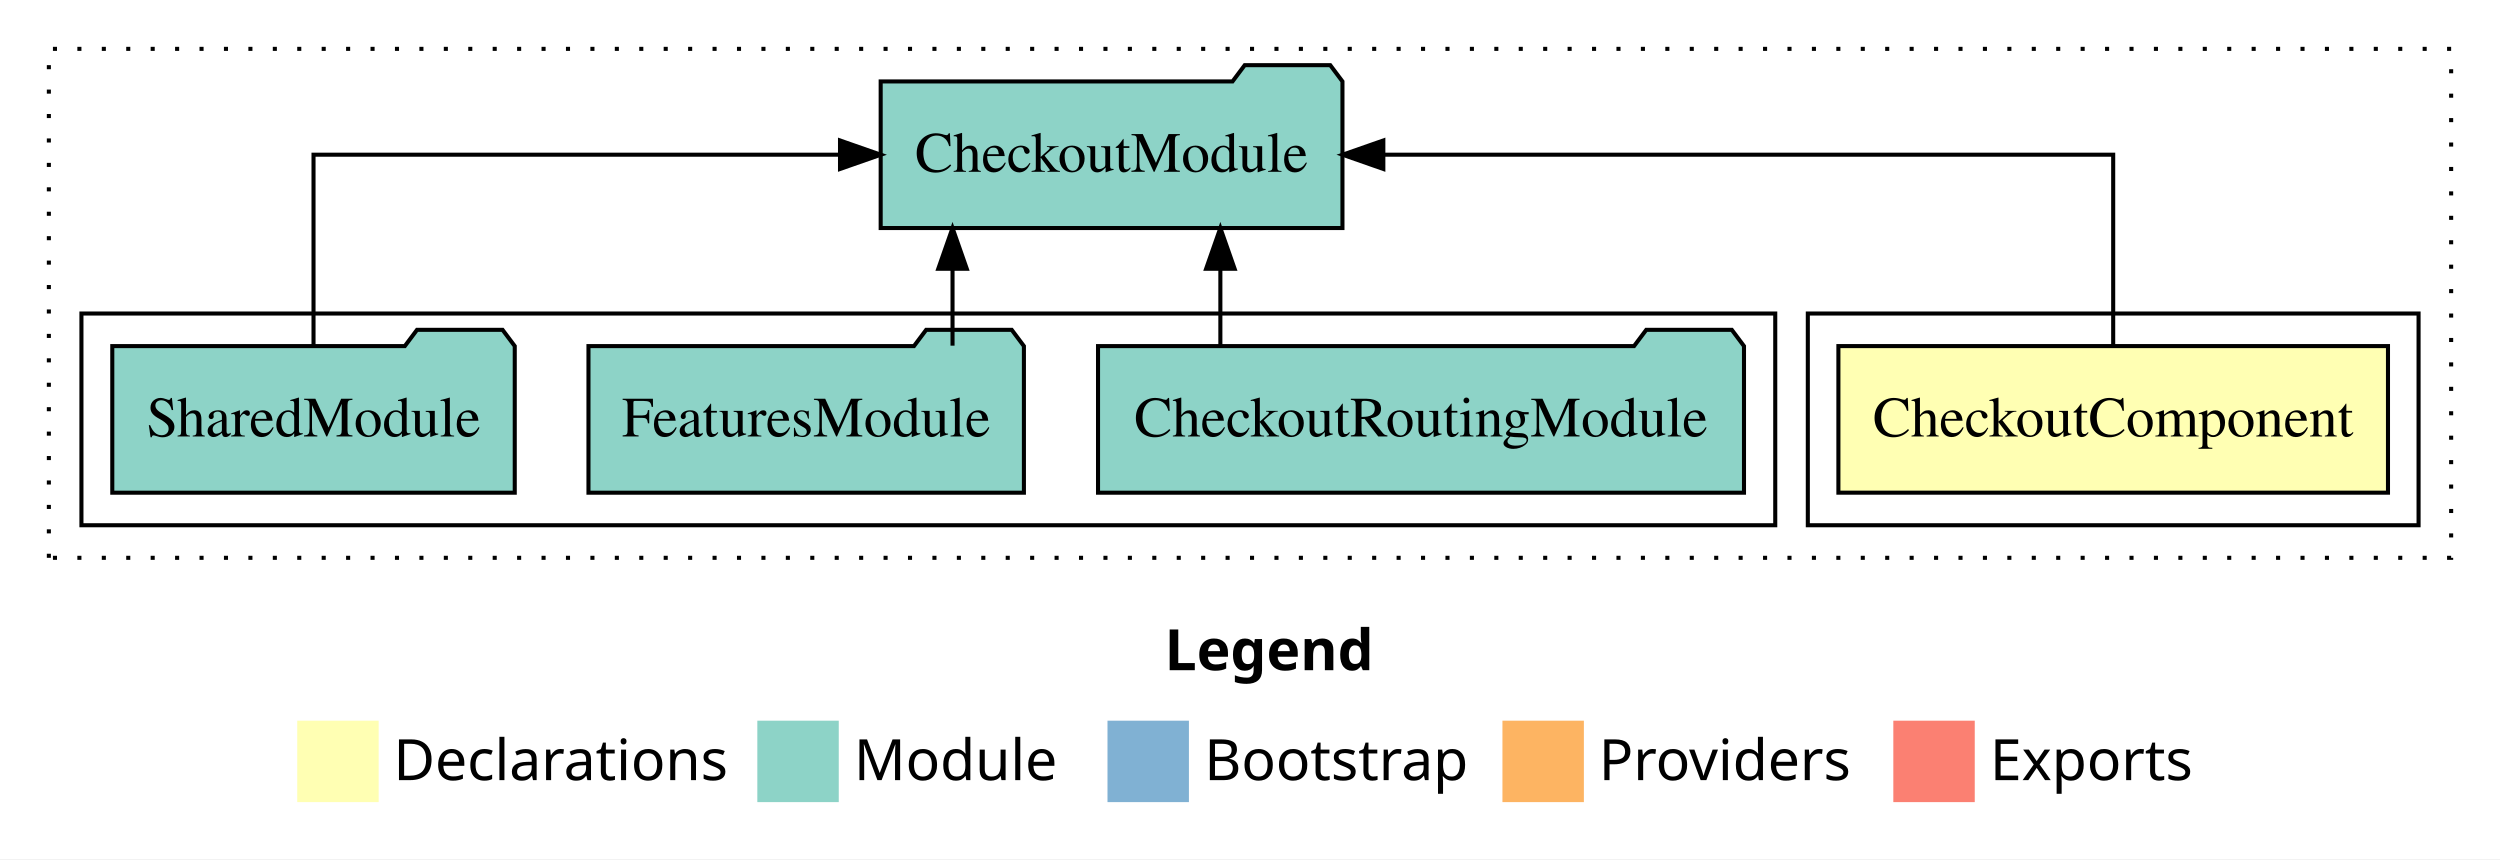
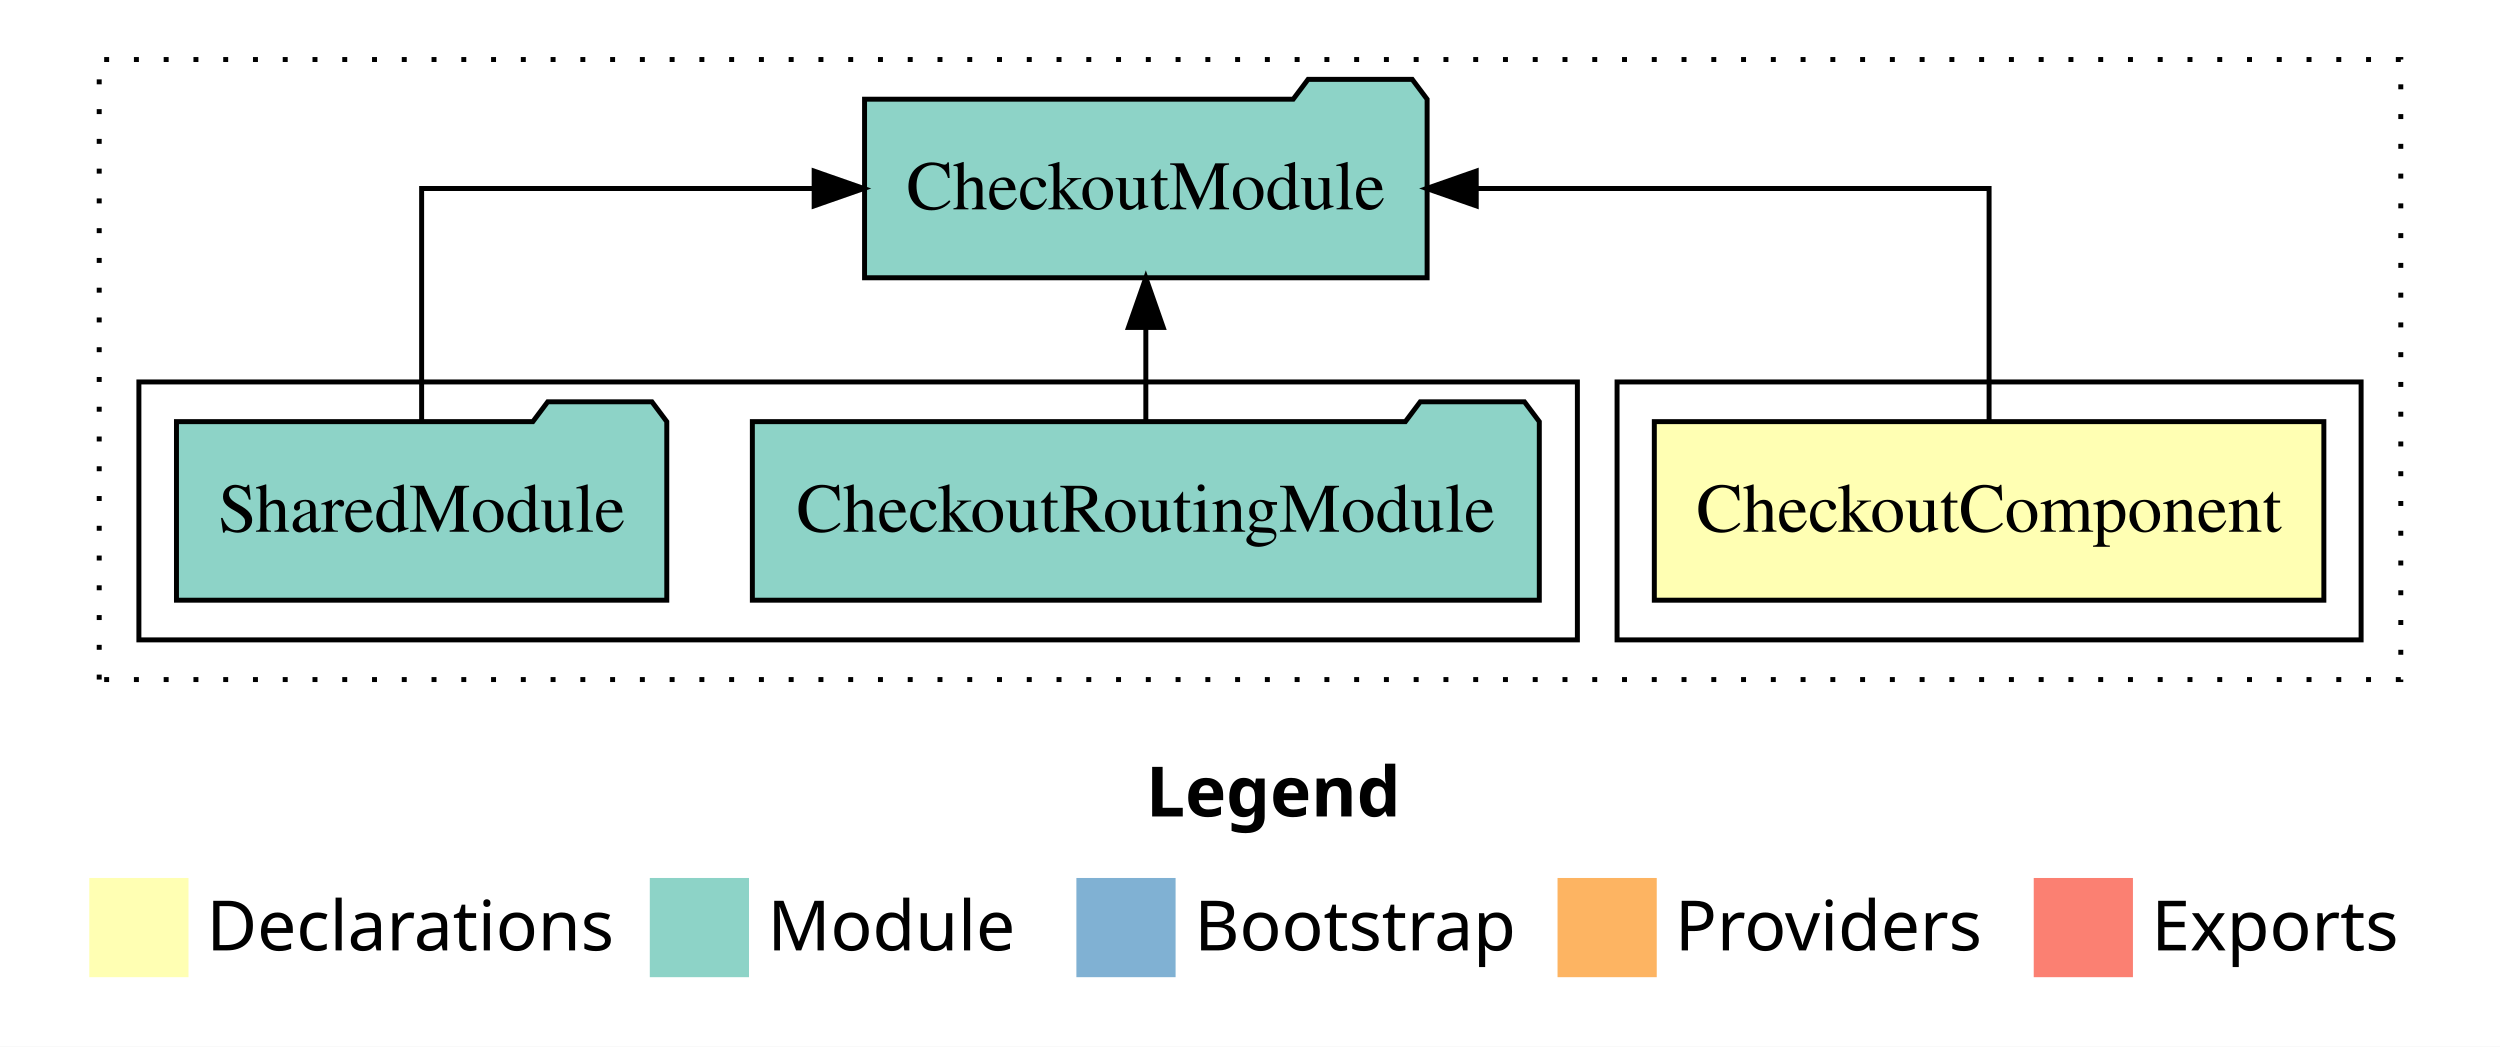
- <svg xmlns="http://www.w3.org/2000/svg" width="614pt" height="211pt" viewBox="0.00 0.00 614.00 211.00">
+ <svg xmlns="http://www.w3.org/2000/svg" width="504pt" height="211pt" viewBox="0.00 0.00 504.00 211.00">
  <g id="graph0" class="graph" transform="scale(1 1) rotate(0) translate(4 207)">
-     <polygon fill="#ffffff" stroke="transparent" points="-4,4 -4,-207 610,-207 610,4 -4,4" />
-     <text text-anchor="start" x="282.009" y="-42.4" font-family="sans-serif" font-weight="bold" font-size="14.00" fill="#000000">Legend</text>
-     <polygon fill="#ffffb3" stroke="transparent" points="69,-10 69,-30 89,-30 89,-10 69,-10" />
-     <text text-anchor="start" x="92.629" y="-15.4" font-family="sans-serif" font-size="14.00" fill="#000000">  Declarations</text>
-     <polygon fill="#8dd3c7" stroke="transparent" points="182,-10 182,-30 202,-30 202,-10 182,-10" />
-     <text text-anchor="start" x="205.725" y="-15.4" font-family="sans-serif" font-size="14.00" fill="#000000">  Module</text>
-     <polygon fill="#80b1d3" stroke="transparent" points="268,-10 268,-30 288,-30 288,-10 268,-10" />
-     <text text-anchor="start" x="291.781" y="-15.4" font-family="sans-serif" font-size="14.00" fill="#000000">  Bootstrap</text>
-     <polygon fill="#fdb462" stroke="transparent" points="365,-10 365,-30 385,-30 385,-10 365,-10" />
-     <text text-anchor="start" x="388.673" y="-15.4" font-family="sans-serif" font-size="14.00" fill="#000000">  Providers</text>
-     <polygon fill="#fb8072" stroke="transparent" points="461,-10 461,-30 481,-30 481,-10 461,-10" />
-     <text text-anchor="start" x="484.726" y="-15.4" font-family="sans-serif" font-size="14.00" fill="#000000">  Exports</text>
+     <polygon fill="#ffffff" stroke="transparent" points="-4,4 -4,-207 500,-207 500,4 -4,4" />
+     <text text-anchor="start" x="227.009" y="-42.4" font-family="sans-serif" font-weight="bold" font-size="14.00" fill="#000000">Legend</text>
+     <polygon fill="#ffffb3" stroke="transparent" points="14,-10 14,-30 34,-30 34,-10 14,-10" />
+     <text text-anchor="start" x="37.629" y="-15.4" font-family="sans-serif" font-size="14.00" fill="#000000">  Declarations</text>
+     <polygon fill="#8dd3c7" stroke="transparent" points="127,-10 127,-30 147,-30 147,-10 127,-10" />
+     <text text-anchor="start" x="150.725" y="-15.4" font-family="sans-serif" font-size="14.00" fill="#000000">  Module</text>
+     <polygon fill="#80b1d3" stroke="transparent" points="213,-10 213,-30 233,-30 233,-10 213,-10" />
+     <text text-anchor="start" x="236.781" y="-15.4" font-family="sans-serif" font-size="14.00" fill="#000000">  Bootstrap</text>
+     <polygon fill="#fdb462" stroke="transparent" points="310,-10 310,-30 330,-30 330,-10 310,-10" />
+     <text text-anchor="start" x="333.673" y="-15.4" font-family="sans-serif" font-size="14.00" fill="#000000">  Providers</text>
+     <polygon fill="#fb8072" stroke="transparent" points="406,-10 406,-30 426,-30 426,-10 406,-10" />
+     <text text-anchor="start" x="429.726" y="-15.4" font-family="sans-serif" font-size="14.00" fill="#000000">  Exports</text>
    <g id="clust1" class="cluster">
-       <polygon fill="none" stroke="#000000" stroke-dasharray="1,5" points="8,-70 8,-195 598,-195 598,-70 8,-70" />
+       <polygon fill="none" stroke="#000000" stroke-dasharray="1,5" points="16,-70 16,-195 480,-195 480,-70 16,-70" />
    </g>
    <g id="clust2" class="cluster">
-       <polygon fill="none" stroke="#000000" points="440,-78 440,-130 590,-130 590,-78 440,-78" />
+       <polygon fill="none" stroke="#000000" points="322,-78 322,-130 472,-130 472,-78 322,-78" />
    </g>
    <g id="clust4" class="cluster">
-       <polygon fill="none" stroke="#000000" points="16,-78 16,-130 432,-130 432,-78 16,-78" />
+       <polygon fill="none" stroke="#000000" points="24,-78 24,-130 314,-130 314,-78 24,-78" />
    </g>
    <g id="node1" class="node">
-       <polygon fill="#ffffb3" stroke="#000000" points="582.489,-122 447.511,-122 447.511,-86 582.489,-86 582.489,-122" />
-       <text text-anchor="middle" x="515" y="-99.8" font-family="Times,serif" font-size="14.00" fill="#000000">CheckoutComponent</text>
+       <polygon fill="#ffffb3" stroke="#000000" points="464.489,-122 329.511,-122 329.511,-86 464.489,-86 464.489,-122" />
+       <text text-anchor="middle" x="397" y="-99.8" font-family="Times,serif" font-size="14.00" fill="#000000">CheckoutComponent</text>
    </g>
    <g id="node2" class="node">
-       <polygon fill="#8dd3c7" stroke="#000000" points="325.706,-187 322.706,-191 301.706,-191 298.706,-187 212.294,-187 212.294,-151 325.706,-151 325.706,-187" />
-       <text text-anchor="middle" x="269" y="-164.8" font-family="Times,serif" font-size="14.00" fill="#000000">CheckoutModule</text>
+       <polygon fill="#8dd3c7" stroke="#000000" points="283.706,-187 280.706,-191 259.706,-191 256.706,-187 170.294,-187 170.294,-151 283.706,-151 283.706,-187" />
+       <text text-anchor="middle" x="227" y="-164.8" font-family="Times,serif" font-size="14.00" fill="#000000">CheckoutModule</text>
    </g>
    <g id="edge1" class="edge">
-       <path fill="none" stroke="#000000" d="M515,-122.106C515,-141.339 515,-169 515,-169 515,-169 335.746,-169 335.746,-169" />
-       <polygon fill="#000000" stroke="#000000" points="335.746,-165.5 325.746,-169 335.746,-172.5 335.746,-165.5" />
+       <path fill="none" stroke="#000000" d="M397,-122.106C397,-141.339 397,-169 397,-169 397,-169 293.608,-169 293.608,-169" />
+       <polygon fill="#000000" stroke="#000000" points="293.608,-165.5 283.608,-169 293.608,-172.5 293.608,-165.5" />
    </g>
    <g id="node3" class="node">
-       <polygon fill="#8dd3c7" stroke="#000000" points="424.324,-122 421.324,-126 400.324,-126 397.324,-122 265.676,-122 265.676,-86 424.324,-86 424.324,-122" />
-       <text text-anchor="middle" x="345" y="-99.8" font-family="Times,serif" font-size="14.00" fill="#000000">CheckoutRoutingModule</text>
+       <polygon fill="#8dd3c7" stroke="#000000" points="306.324,-122 303.324,-126 282.324,-126 279.324,-122 147.676,-122 147.676,-86 306.324,-86 306.324,-122" />
+       <text text-anchor="middle" x="227" y="-99.8" font-family="Times,serif" font-size="14.00" fill="#000000">CheckoutRoutingModule</text>
    </g>
    <g id="edge2" class="edge">
-       <path fill="none" stroke="#000000" d="M295.721,-122.106C295.721,-122.106 295.721,-140.991 295.721,-140.991" />
-       <polygon fill="#000000" stroke="#000000" points="292.221,-140.991 295.721,-150.991 299.221,-140.991 292.221,-140.991" />
+       <path fill="none" stroke="#000000" d="M227,-122.106C227,-122.106 227,-140.991 227,-140.991" />
+       <polygon fill="#000000" stroke="#000000" points="223.5,-140.991 227,-150.991 230.5,-140.991 223.5,-140.991" />
    </g>
    <g id="node4" class="node">
-       <polygon fill="#8dd3c7" stroke="#000000" points="247.472,-122 244.472,-126 223.472,-126 220.472,-122 140.528,-122 140.528,-86 247.472,-86 247.472,-122" />
-       <text text-anchor="middle" x="194" y="-99.8" font-family="Times,serif" font-size="14.00" fill="#000000">FeaturesModule</text>
+       <polygon fill="#8dd3c7" stroke="#000000" points="130.423,-122 127.423,-126 106.423,-126 103.423,-122 31.577,-122 31.577,-86 130.423,-86 130.423,-122" />
+       <text text-anchor="middle" x="81" y="-99.8" font-family="Times,serif" font-size="14.00" fill="#000000">SharedModule</text>
    </g>
    <g id="edge3" class="edge">
-       <path fill="none" stroke="#000000" d="M229.941,-122.106C229.941,-122.106 229.941,-140.991 229.941,-140.991" />
-       <polygon fill="#000000" stroke="#000000" points="226.441,-140.991 229.941,-150.991 233.441,-140.991 226.441,-140.991" />
-     </g>
-     <g id="node5" class="node">
-       <polygon fill="#8dd3c7" stroke="#000000" points="122.423,-122 119.423,-126 98.423,-126 95.423,-122 23.577,-122 23.577,-86 122.423,-86 122.423,-122" />
-       <text text-anchor="middle" x="73" y="-99.8" font-family="Times,serif" font-size="14.00" fill="#000000">SharedModule</text>
-     </g>
-     <g id="edge4" class="edge">
-       <path fill="none" stroke="#000000" d="M73,-122.106C73,-141.339 73,-169 73,-169 73,-169 202.309,-169 202.309,-169" />
-       <polygon fill="#000000" stroke="#000000" points="202.309,-172.5 212.309,-169 202.309,-165.5 202.309,-172.5" />
+       <path fill="none" stroke="#000000" d="M81,-122.106C81,-141.339 81,-169 81,-169 81,-169 160.135,-169 160.135,-169" />
+       <polygon fill="#000000" stroke="#000000" points="160.135,-172.5 170.135,-169 160.135,-165.5 160.135,-172.5" />
    </g>
  </g>
</svg>
